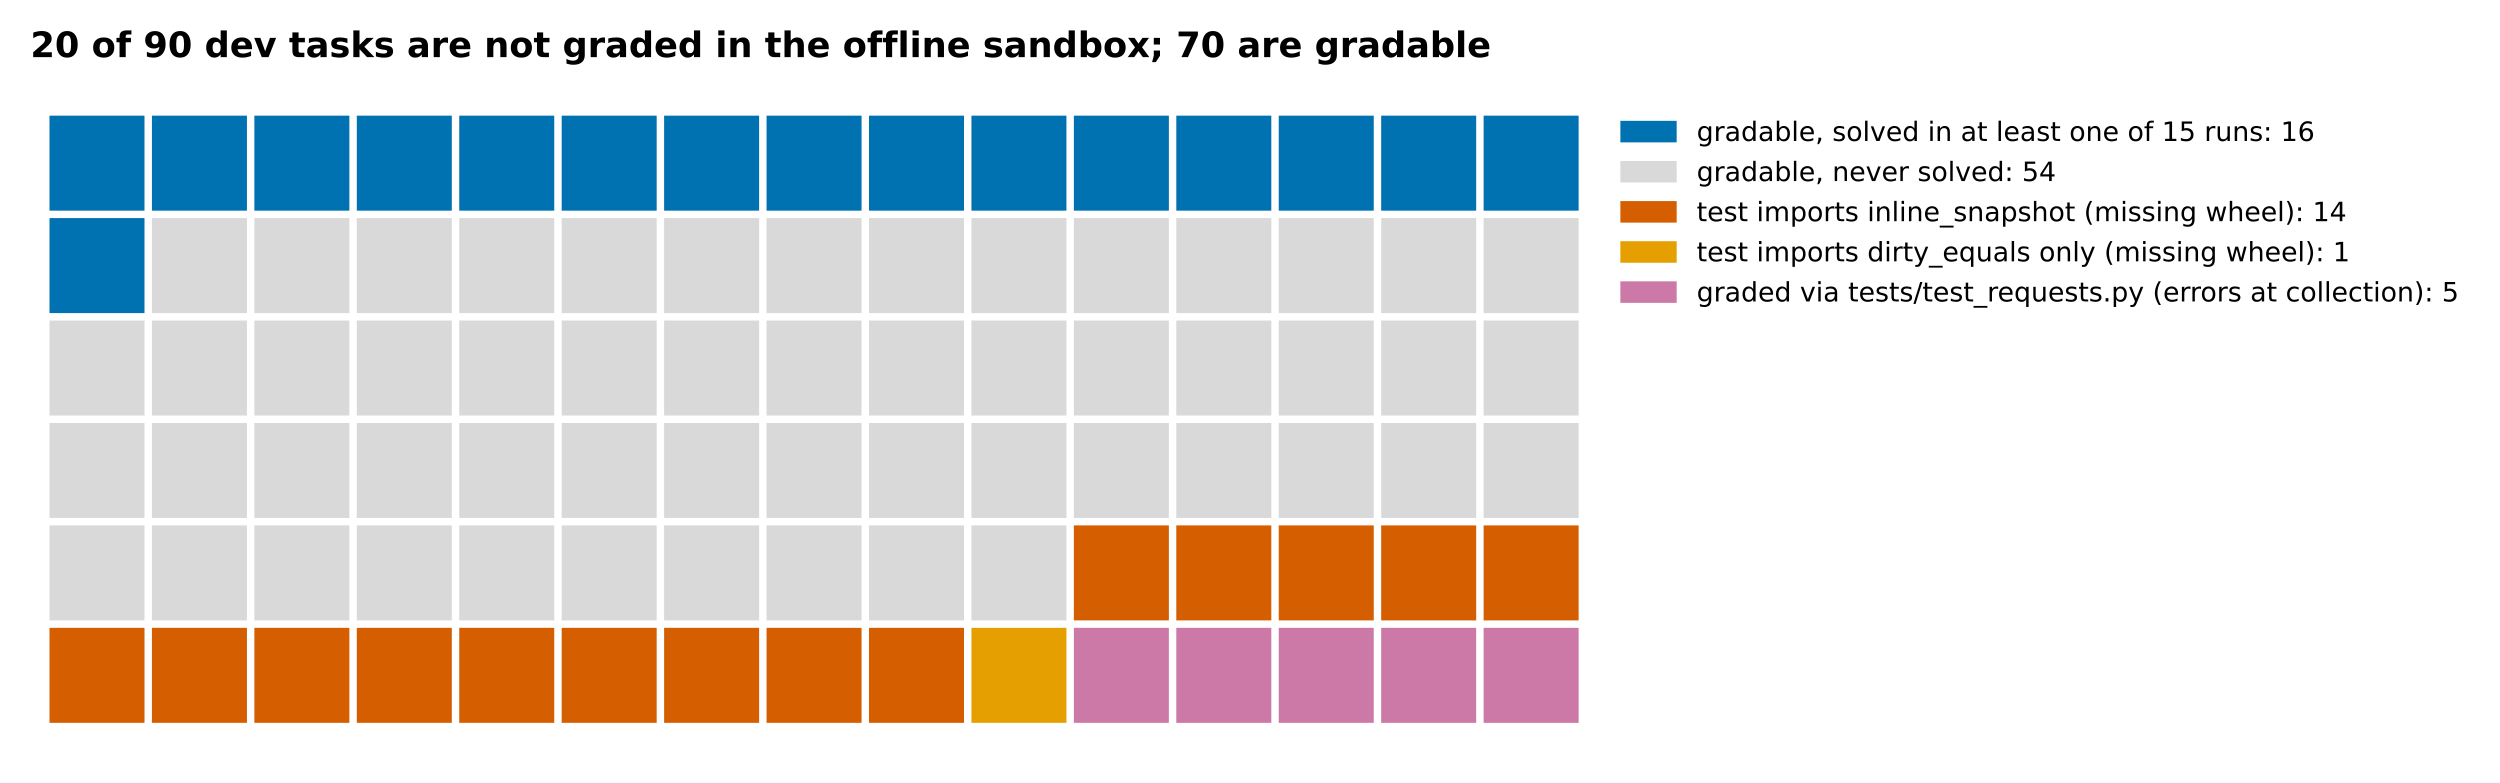
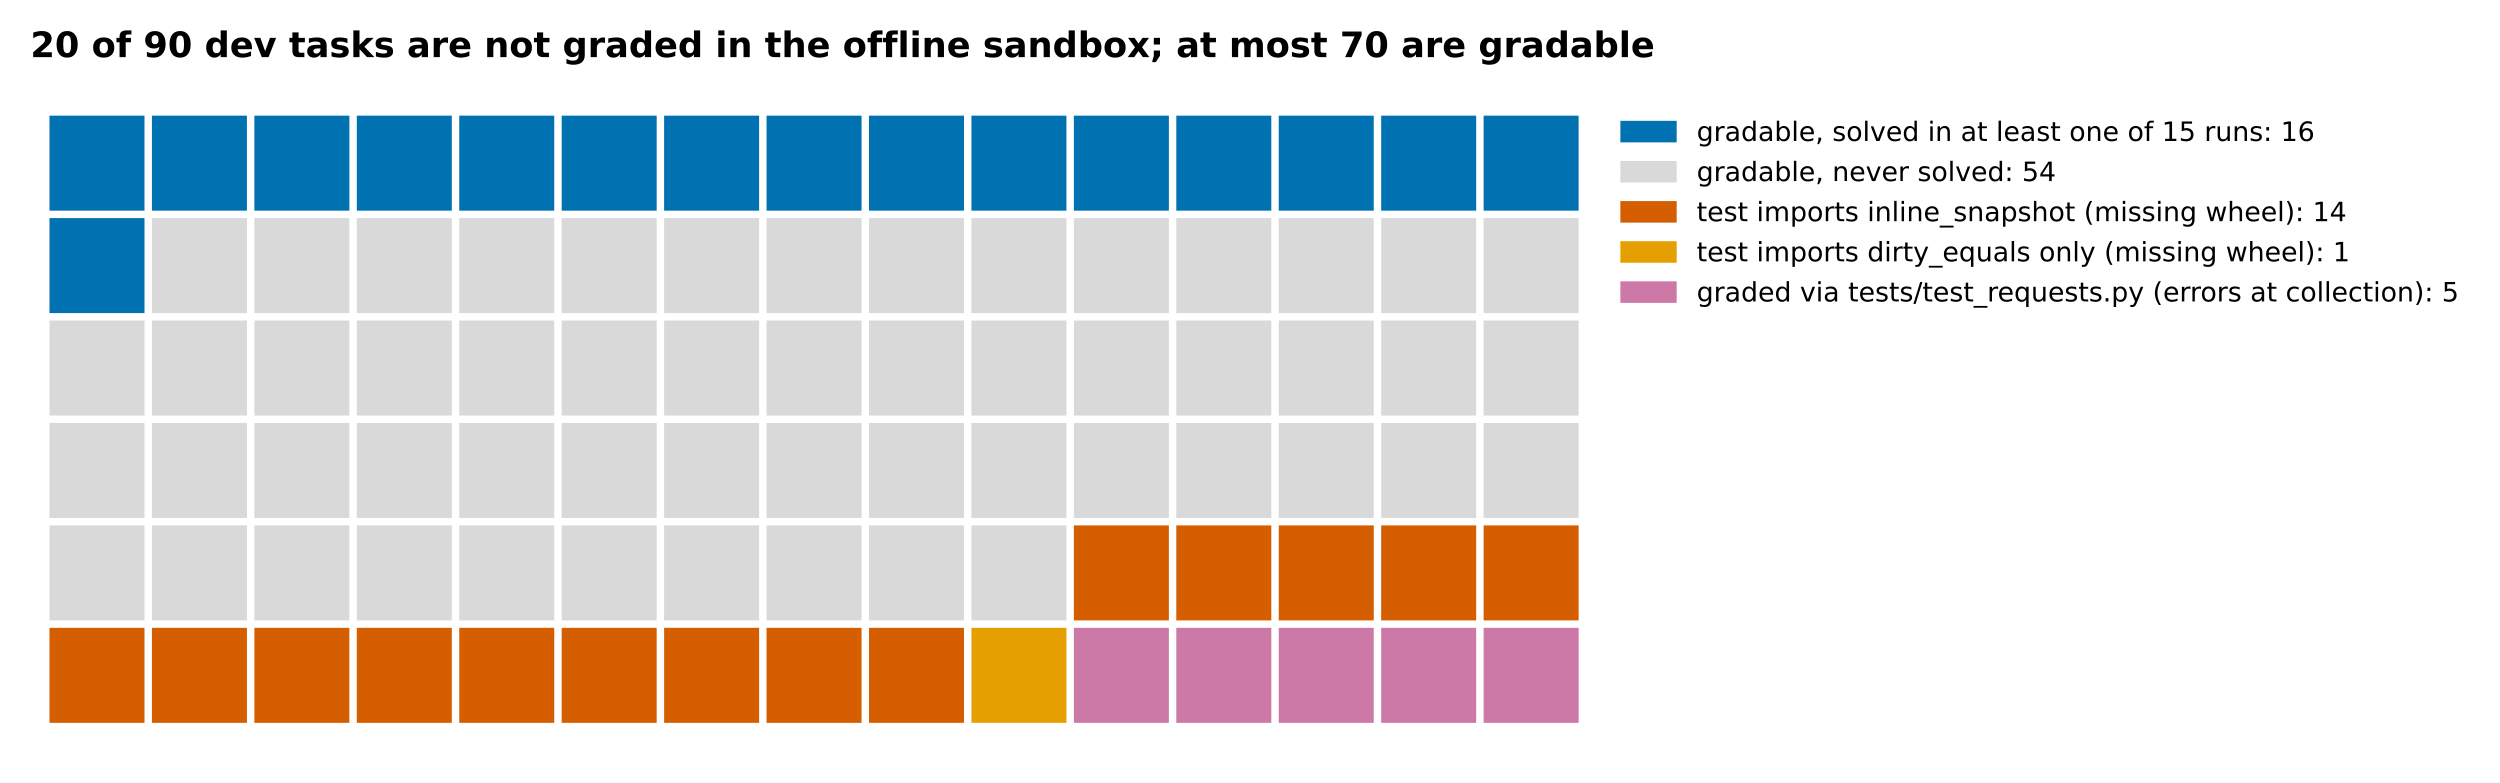
<svg xmlns="http://www.w3.org/2000/svg" width="887.918pt" height="277.946pt" viewBox="0 0 887.918 277.946" version="1.1">
  <defs>
    <style type="text/css">*{stroke-linejoin: round; stroke-linecap: butt}</style>
  </defs>
  <g id="figure_1">
    <g id="patch_1">
      <path d="M 0 277.946  L 887.918 277.946  L 887.918 0  L 0 0  z " style="fill: #ffffff" />
    </g>
    <g id="axes_1">
      <g id="patch_2">
-         <path d="M 18.076 74.319  L 50.821 74.319  L 50.821 41.575  L 18.076 41.575  z " clip-path="url(#p76965a5bc7)" style="fill: #0072b2; stroke: #0072b2; stroke-linejoin: miter" />
+         <path d="M 18.076 74.319  L 50.821 74.319  L 50.821 41.575  L 18.076 41.575  z " clip-path="url(#p71d26ac179)" style="fill: #0072b2; stroke: #0072b2; stroke-linejoin: miter" />
      </g>
      <g id="patch_3">
-         <path d="M 54.459 74.319  L 87.203 74.319  L 87.203 41.575  L 54.459 41.575  z " clip-path="url(#p76965a5bc7)" style="fill: #0072b2; stroke: #0072b2; stroke-linejoin: miter" />
+         <path d="M 54.459 74.319  L 87.203 74.319  L 87.203 41.575  L 54.459 41.575  z " clip-path="url(#p71d26ac179)" style="fill: #0072b2; stroke: #0072b2; stroke-linejoin: miter" />
      </g>
      <g id="patch_4">
-         <path d="M 90.841 74.319  L 123.586 74.319  L 123.586 41.575  L 90.841 41.575  z " clip-path="url(#p76965a5bc7)" style="fill: #0072b2; stroke: #0072b2; stroke-linejoin: miter" />
+         <path d="M 90.841 74.319  L 123.586 74.319  L 123.586 41.575  L 90.841 41.575  z " clip-path="url(#p71d26ac179)" style="fill: #0072b2; stroke: #0072b2; stroke-linejoin: miter" />
      </g>
      <g id="patch_5">
-         <path d="M 127.224 74.319  L 159.968 74.319  L 159.968 41.575  L 127.224 41.575  z " clip-path="url(#p76965a5bc7)" style="fill: #0072b2; stroke: #0072b2; stroke-linejoin: miter" />
+         <path d="M 127.224 74.319  L 159.968 74.319  L 159.968 41.575  L 127.224 41.575  z " clip-path="url(#p71d26ac179)" style="fill: #0072b2; stroke: #0072b2; stroke-linejoin: miter" />
      </g>
      <g id="patch_6">
-         <path d="M 163.607 74.319  L 196.351 74.319  L 196.351 41.575  L 163.607 41.575  z " clip-path="url(#p76965a5bc7)" style="fill: #0072b2; stroke: #0072b2; stroke-linejoin: miter" />
+         <path d="M 163.607 74.319  L 196.351 74.319  L 196.351 41.575  L 163.607 41.575  z " clip-path="url(#p71d26ac179)" style="fill: #0072b2; stroke: #0072b2; stroke-linejoin: miter" />
      </g>
      <g id="patch_7">
-         <path d="M 199.989 74.319  L 232.733 74.319  L 232.733 41.575  L 199.989 41.575  z " clip-path="url(#p76965a5bc7)" style="fill: #0072b2; stroke: #0072b2; stroke-linejoin: miter" />
+         <path d="M 199.989 74.319  L 232.733 74.319  L 232.733 41.575  L 199.989 41.575  z " clip-path="url(#p71d26ac179)" style="fill: #0072b2; stroke: #0072b2; stroke-linejoin: miter" />
      </g>
      <g id="patch_8">
-         <path d="M 236.371 74.319  L 269.116 74.319  L 269.116 41.575  L 236.371 41.575  z " clip-path="url(#p76965a5bc7)" style="fill: #0072b2; stroke: #0072b2; stroke-linejoin: miter" />
+         <path d="M 236.371 74.319  L 269.116 74.319  L 269.116 41.575  L 236.371 41.575  z " clip-path="url(#p71d26ac179)" style="fill: #0072b2; stroke: #0072b2; stroke-linejoin: miter" />
      </g>
      <g id="patch_9">
-         <path d="M 272.754 74.319  L 305.498 74.319  L 305.498 41.575  L 272.754 41.575  z " clip-path="url(#p76965a5bc7)" style="fill: #0072b2; stroke: #0072b2; stroke-linejoin: miter" />
+         <path d="M 272.754 74.319  L 305.498 74.319  L 305.498 41.575  L 272.754 41.575  z " clip-path="url(#p71d26ac179)" style="fill: #0072b2; stroke: #0072b2; stroke-linejoin: miter" />
      </g>
      <g id="patch_10">
-         <path d="M 309.137 74.319  L 341.881 74.319  L 341.881 41.575  L 309.137 41.575  z " clip-path="url(#p76965a5bc7)" style="fill: #0072b2; stroke: #0072b2; stroke-linejoin: miter" />
+         <path d="M 309.137 74.319  L 341.881 74.319  L 341.881 41.575  L 309.137 41.575  z " clip-path="url(#p71d26ac179)" style="fill: #0072b2; stroke: #0072b2; stroke-linejoin: miter" />
      </g>
      <g id="patch_11">
-         <path d="M 345.519 74.319  L 378.263 74.319  L 378.263 41.575  L 345.519 41.575  z " clip-path="url(#p76965a5bc7)" style="fill: #0072b2; stroke: #0072b2; stroke-linejoin: miter" />
+         <path d="M 345.519 74.319  L 378.263 74.319  L 378.263 41.575  L 345.519 41.575  z " clip-path="url(#p71d26ac179)" style="fill: #0072b2; stroke: #0072b2; stroke-linejoin: miter" />
      </g>
      <g id="patch_12">
-         <path d="M 381.901 74.319  L 414.646 74.319  L 414.646 41.575  L 381.901 41.575  z " clip-path="url(#p76965a5bc7)" style="fill: #0072b2; stroke: #0072b2; stroke-linejoin: miter" />
+         <path d="M 381.901 74.319  L 414.646 74.319  L 414.646 41.575  L 381.901 41.575  z " clip-path="url(#p71d26ac179)" style="fill: #0072b2; stroke: #0072b2; stroke-linejoin: miter" />
      </g>
      <g id="patch_13">
-         <path d="M 418.284 74.319  L 451.028 74.319  L 451.028 41.575  L 418.284 41.575  z " clip-path="url(#p76965a5bc7)" style="fill: #0072b2; stroke: #0072b2; stroke-linejoin: miter" />
+         <path d="M 418.284 74.319  L 451.028 74.319  L 451.028 41.575  L 418.284 41.575  z " clip-path="url(#p71d26ac179)" style="fill: #0072b2; stroke: #0072b2; stroke-linejoin: miter" />
      </g>
      <g id="patch_14">
-         <path d="M 454.666 74.319  L 487.411 74.319  L 487.411 41.575  L 454.666 41.575  z " clip-path="url(#p76965a5bc7)" style="fill: #0072b2; stroke: #0072b2; stroke-linejoin: miter" />
+         <path d="M 454.666 74.319  L 487.411 74.319  L 487.411 41.575  L 454.666 41.575  z " clip-path="url(#p71d26ac179)" style="fill: #0072b2; stroke: #0072b2; stroke-linejoin: miter" />
      </g>
      <g id="patch_15">
-         <path d="M 491.049 74.319  L 523.793 74.319  L 523.793 41.575  L 491.049 41.575  z " clip-path="url(#p76965a5bc7)" style="fill: #0072b2; stroke: #0072b2; stroke-linejoin: miter" />
+         <path d="M 491.049 74.319  L 523.793 74.319  L 523.793 41.575  L 491.049 41.575  z " clip-path="url(#p71d26ac179)" style="fill: #0072b2; stroke: #0072b2; stroke-linejoin: miter" />
      </g>
      <g id="patch_16">
-         <path d="M 527.432 74.319  L 560.176 74.319  L 560.176 41.575  L 527.432 41.575  z " clip-path="url(#p76965a5bc7)" style="fill: #0072b2; stroke: #0072b2; stroke-linejoin: miter" />
+         <path d="M 527.432 74.319  L 560.176 74.319  L 560.176 41.575  L 527.432 41.575  z " clip-path="url(#p71d26ac179)" style="fill: #0072b2; stroke: #0072b2; stroke-linejoin: miter" />
      </g>
      <g id="patch_17">
-         <path d="M 18.076 110.701  L 50.821 110.701  L 50.821 77.957  L 18.076 77.957  z " clip-path="url(#p76965a5bc7)" style="fill: #0072b2; stroke: #0072b2; stroke-linejoin: miter" />
+         <path d="M 18.076 110.701  L 50.821 110.701  L 50.821 77.957  L 18.076 77.957  z " clip-path="url(#p71d26ac179)" style="fill: #0072b2; stroke: #0072b2; stroke-linejoin: miter" />
      </g>
      <g id="patch_18">
-         <path d="M 54.459 110.701  L 87.203 110.701  L 87.203 77.957  L 54.459 77.957  z " clip-path="url(#p76965a5bc7)" style="fill: #d9d9d9; stroke: #d9d9d9; stroke-linejoin: miter" />
+         <path d="M 54.459 110.701  L 87.203 110.701  L 87.203 77.957  L 54.459 77.957  z " clip-path="url(#p71d26ac179)" style="fill: #d9d9d9; stroke: #d9d9d9; stroke-linejoin: miter" />
      </g>
      <g id="patch_19">
-         <path d="M 90.841 110.701  L 123.586 110.701  L 123.586 77.957  L 90.841 77.957  z " clip-path="url(#p76965a5bc7)" style="fill: #d9d9d9; stroke: #d9d9d9; stroke-linejoin: miter" />
+         <path d="M 90.841 110.701  L 123.586 110.701  L 123.586 77.957  L 90.841 77.957  z " clip-path="url(#p71d26ac179)" style="fill: #d9d9d9; stroke: #d9d9d9; stroke-linejoin: miter" />
      </g>
      <g id="patch_20">
-         <path d="M 127.224 110.701  L 159.968 110.701  L 159.968 77.957  L 127.224 77.957  z " clip-path="url(#p76965a5bc7)" style="fill: #d9d9d9; stroke: #d9d9d9; stroke-linejoin: miter" />
+         <path d="M 127.224 110.701  L 159.968 110.701  L 159.968 77.957  L 127.224 77.957  z " clip-path="url(#p71d26ac179)" style="fill: #d9d9d9; stroke: #d9d9d9; stroke-linejoin: miter" />
      </g>
      <g id="patch_21">
-         <path d="M 163.607 110.701  L 196.351 110.701  L 196.351 77.957  L 163.607 77.957  z " clip-path="url(#p76965a5bc7)" style="fill: #d9d9d9; stroke: #d9d9d9; stroke-linejoin: miter" />
+         <path d="M 163.607 110.701  L 196.351 110.701  L 196.351 77.957  L 163.607 77.957  z " clip-path="url(#p71d26ac179)" style="fill: #d9d9d9; stroke: #d9d9d9; stroke-linejoin: miter" />
      </g>
      <g id="patch_22">
-         <path d="M 199.989 110.701  L 232.733 110.701  L 232.733 77.957  L 199.989 77.957  z " clip-path="url(#p76965a5bc7)" style="fill: #d9d9d9; stroke: #d9d9d9; stroke-linejoin: miter" />
+         <path d="M 199.989 110.701  L 232.733 110.701  L 232.733 77.957  L 199.989 77.957  z " clip-path="url(#p71d26ac179)" style="fill: #d9d9d9; stroke: #d9d9d9; stroke-linejoin: miter" />
      </g>
      <g id="patch_23">
-         <path d="M 236.371 110.701  L 269.116 110.701  L 269.116 77.957  L 236.371 77.957  z " clip-path="url(#p76965a5bc7)" style="fill: #d9d9d9; stroke: #d9d9d9; stroke-linejoin: miter" />
+         <path d="M 236.371 110.701  L 269.116 110.701  L 269.116 77.957  L 236.371 77.957  z " clip-path="url(#p71d26ac179)" style="fill: #d9d9d9; stroke: #d9d9d9; stroke-linejoin: miter" />
      </g>
      <g id="patch_24">
-         <path d="M 272.754 110.701  L 305.498 110.701  L 305.498 77.957  L 272.754 77.957  z " clip-path="url(#p76965a5bc7)" style="fill: #d9d9d9; stroke: #d9d9d9; stroke-linejoin: miter" />
+         <path d="M 272.754 110.701  L 305.498 110.701  L 305.498 77.957  L 272.754 77.957  z " clip-path="url(#p71d26ac179)" style="fill: #d9d9d9; stroke: #d9d9d9; stroke-linejoin: miter" />
      </g>
      <g id="patch_25">
-         <path d="M 309.137 110.701  L 341.881 110.701  L 341.881 77.957  L 309.137 77.957  z " clip-path="url(#p76965a5bc7)" style="fill: #d9d9d9; stroke: #d9d9d9; stroke-linejoin: miter" />
+         <path d="M 309.137 110.701  L 341.881 110.701  L 341.881 77.957  L 309.137 77.957  z " clip-path="url(#p71d26ac179)" style="fill: #d9d9d9; stroke: #d9d9d9; stroke-linejoin: miter" />
      </g>
      <g id="patch_26">
-         <path d="M 345.519 110.701  L 378.263 110.701  L 378.263 77.957  L 345.519 77.957  z " clip-path="url(#p76965a5bc7)" style="fill: #d9d9d9; stroke: #d9d9d9; stroke-linejoin: miter" />
+         <path d="M 345.519 110.701  L 378.263 110.701  L 378.263 77.957  L 345.519 77.957  z " clip-path="url(#p71d26ac179)" style="fill: #d9d9d9; stroke: #d9d9d9; stroke-linejoin: miter" />
      </g>
      <g id="patch_27">
-         <path d="M 381.901 110.701  L 414.646 110.701  L 414.646 77.957  L 381.901 77.957  z " clip-path="url(#p76965a5bc7)" style="fill: #d9d9d9; stroke: #d9d9d9; stroke-linejoin: miter" />
+         <path d="M 381.901 110.701  L 414.646 110.701  L 414.646 77.957  L 381.901 77.957  z " clip-path="url(#p71d26ac179)" style="fill: #d9d9d9; stroke: #d9d9d9; stroke-linejoin: miter" />
      </g>
      <g id="patch_28">
-         <path d="M 418.284 110.701  L 451.028 110.701  L 451.028 77.957  L 418.284 77.957  z " clip-path="url(#p76965a5bc7)" style="fill: #d9d9d9; stroke: #d9d9d9; stroke-linejoin: miter" />
+         <path d="M 418.284 110.701  L 451.028 110.701  L 451.028 77.957  L 418.284 77.957  z " clip-path="url(#p71d26ac179)" style="fill: #d9d9d9; stroke: #d9d9d9; stroke-linejoin: miter" />
      </g>
      <g id="patch_29">
-         <path d="M 454.666 110.701  L 487.411 110.701  L 487.411 77.957  L 454.666 77.957  z " clip-path="url(#p76965a5bc7)" style="fill: #d9d9d9; stroke: #d9d9d9; stroke-linejoin: miter" />
+         <path d="M 454.666 110.701  L 487.411 110.701  L 487.411 77.957  L 454.666 77.957  z " clip-path="url(#p71d26ac179)" style="fill: #d9d9d9; stroke: #d9d9d9; stroke-linejoin: miter" />
      </g>
      <g id="patch_30">
-         <path d="M 491.049 110.701  L 523.793 110.701  L 523.793 77.957  L 491.049 77.957  z " clip-path="url(#p76965a5bc7)" style="fill: #d9d9d9; stroke: #d9d9d9; stroke-linejoin: miter" />
+         <path d="M 491.049 110.701  L 523.793 110.701  L 523.793 77.957  L 491.049 77.957  z " clip-path="url(#p71d26ac179)" style="fill: #d9d9d9; stroke: #d9d9d9; stroke-linejoin: miter" />
      </g>
      <g id="patch_31">
-         <path d="M 527.432 110.701  L 560.176 110.701  L 560.176 77.957  L 527.432 77.957  z " clip-path="url(#p76965a5bc7)" style="fill: #d9d9d9; stroke: #d9d9d9; stroke-linejoin: miter" />
+         <path d="M 527.432 110.701  L 560.176 110.701  L 560.176 77.957  L 527.432 77.957  z " clip-path="url(#p71d26ac179)" style="fill: #d9d9d9; stroke: #d9d9d9; stroke-linejoin: miter" />
      </g>
      <g id="patch_32">
-         <path d="M 18.076 147.084  L 50.821 147.084  L 50.821 114.34  L 18.076 114.34  z " clip-path="url(#p76965a5bc7)" style="fill: #d9d9d9; stroke: #d9d9d9; stroke-linejoin: miter" />
+         <path d="M 18.076 147.084  L 50.821 147.084  L 50.821 114.34  L 18.076 114.34  z " clip-path="url(#p71d26ac179)" style="fill: #d9d9d9; stroke: #d9d9d9; stroke-linejoin: miter" />
      </g>
      <g id="patch_33">
-         <path d="M 54.459 147.084  L 87.203 147.084  L 87.203 114.34  L 54.459 114.34  z " clip-path="url(#p76965a5bc7)" style="fill: #d9d9d9; stroke: #d9d9d9; stroke-linejoin: miter" />
+         <path d="M 54.459 147.084  L 87.203 147.084  L 87.203 114.34  L 54.459 114.34  z " clip-path="url(#p71d26ac179)" style="fill: #d9d9d9; stroke: #d9d9d9; stroke-linejoin: miter" />
      </g>
      <g id="patch_34">
-         <path d="M 90.841 147.084  L 123.586 147.084  L 123.586 114.34  L 90.841 114.34  z " clip-path="url(#p76965a5bc7)" style="fill: #d9d9d9; stroke: #d9d9d9; stroke-linejoin: miter" />
+         <path d="M 90.841 147.084  L 123.586 147.084  L 123.586 114.34  L 90.841 114.34  z " clip-path="url(#p71d26ac179)" style="fill: #d9d9d9; stroke: #d9d9d9; stroke-linejoin: miter" />
      </g>
      <g id="patch_35">
-         <path d="M 127.224 147.084  L 159.968 147.084  L 159.968 114.34  L 127.224 114.34  z " clip-path="url(#p76965a5bc7)" style="fill: #d9d9d9; stroke: #d9d9d9; stroke-linejoin: miter" />
+         <path d="M 127.224 147.084  L 159.968 147.084  L 159.968 114.34  L 127.224 114.34  z " clip-path="url(#p71d26ac179)" style="fill: #d9d9d9; stroke: #d9d9d9; stroke-linejoin: miter" />
      </g>
      <g id="patch_36">
-         <path d="M 163.607 147.084  L 196.351 147.084  L 196.351 114.34  L 163.607 114.34  z " clip-path="url(#p76965a5bc7)" style="fill: #d9d9d9; stroke: #d9d9d9; stroke-linejoin: miter" />
+         <path d="M 163.607 147.084  L 196.351 147.084  L 196.351 114.34  L 163.607 114.34  z " clip-path="url(#p71d26ac179)" style="fill: #d9d9d9; stroke: #d9d9d9; stroke-linejoin: miter" />
      </g>
      <g id="patch_37">
-         <path d="M 199.989 147.084  L 232.733 147.084  L 232.733 114.34  L 199.989 114.34  z " clip-path="url(#p76965a5bc7)" style="fill: #d9d9d9; stroke: #d9d9d9; stroke-linejoin: miter" />
+         <path d="M 199.989 147.084  L 232.733 147.084  L 232.733 114.34  L 199.989 114.34  z " clip-path="url(#p71d26ac179)" style="fill: #d9d9d9; stroke: #d9d9d9; stroke-linejoin: miter" />
      </g>
      <g id="patch_38">
-         <path d="M 236.371 147.084  L 269.116 147.084  L 269.116 114.34  L 236.371 114.34  z " clip-path="url(#p76965a5bc7)" style="fill: #d9d9d9; stroke: #d9d9d9; stroke-linejoin: miter" />
+         <path d="M 236.371 147.084  L 269.116 147.084  L 269.116 114.34  L 236.371 114.34  z " clip-path="url(#p71d26ac179)" style="fill: #d9d9d9; stroke: #d9d9d9; stroke-linejoin: miter" />
      </g>
      <g id="patch_39">
-         <path d="M 272.754 147.084  L 305.498 147.084  L 305.498 114.34  L 272.754 114.34  z " clip-path="url(#p76965a5bc7)" style="fill: #d9d9d9; stroke: #d9d9d9; stroke-linejoin: miter" />
+         <path d="M 272.754 147.084  L 305.498 147.084  L 305.498 114.34  L 272.754 114.34  z " clip-path="url(#p71d26ac179)" style="fill: #d9d9d9; stroke: #d9d9d9; stroke-linejoin: miter" />
      </g>
      <g id="patch_40">
-         <path d="M 309.137 147.084  L 341.881 147.084  L 341.881 114.34  L 309.137 114.34  z " clip-path="url(#p76965a5bc7)" style="fill: #d9d9d9; stroke: #d9d9d9; stroke-linejoin: miter" />
+         <path d="M 309.137 147.084  L 341.881 147.084  L 341.881 114.34  L 309.137 114.34  z " clip-path="url(#p71d26ac179)" style="fill: #d9d9d9; stroke: #d9d9d9; stroke-linejoin: miter" />
      </g>
      <g id="patch_41">
-         <path d="M 345.519 147.084  L 378.263 147.084  L 378.263 114.34  L 345.519 114.34  z " clip-path="url(#p76965a5bc7)" style="fill: #d9d9d9; stroke: #d9d9d9; stroke-linejoin: miter" />
+         <path d="M 345.519 147.084  L 378.263 147.084  L 378.263 114.34  L 345.519 114.34  z " clip-path="url(#p71d26ac179)" style="fill: #d9d9d9; stroke: #d9d9d9; stroke-linejoin: miter" />
      </g>
      <g id="patch_42">
-         <path d="M 381.901 147.084  L 414.646 147.084  L 414.646 114.34  L 381.901 114.34  z " clip-path="url(#p76965a5bc7)" style="fill: #d9d9d9; stroke: #d9d9d9; stroke-linejoin: miter" />
+         <path d="M 381.901 147.084  L 414.646 147.084  L 414.646 114.34  L 381.901 114.34  z " clip-path="url(#p71d26ac179)" style="fill: #d9d9d9; stroke: #d9d9d9; stroke-linejoin: miter" />
      </g>
      <g id="patch_43">
-         <path d="M 418.284 147.084  L 451.028 147.084  L 451.028 114.34  L 418.284 114.34  z " clip-path="url(#p76965a5bc7)" style="fill: #d9d9d9; stroke: #d9d9d9; stroke-linejoin: miter" />
+         <path d="M 418.284 147.084  L 451.028 147.084  L 451.028 114.34  L 418.284 114.34  z " clip-path="url(#p71d26ac179)" style="fill: #d9d9d9; stroke: #d9d9d9; stroke-linejoin: miter" />
      </g>
      <g id="patch_44">
-         <path d="M 454.666 147.084  L 487.411 147.084  L 487.411 114.34  L 454.666 114.34  z " clip-path="url(#p76965a5bc7)" style="fill: #d9d9d9; stroke: #d9d9d9; stroke-linejoin: miter" />
+         <path d="M 454.666 147.084  L 487.411 147.084  L 487.411 114.34  L 454.666 114.34  z " clip-path="url(#p71d26ac179)" style="fill: #d9d9d9; stroke: #d9d9d9; stroke-linejoin: miter" />
      </g>
      <g id="patch_45">
-         <path d="M 491.049 147.084  L 523.793 147.084  L 523.793 114.34  L 491.049 114.34  z " clip-path="url(#p76965a5bc7)" style="fill: #d9d9d9; stroke: #d9d9d9; stroke-linejoin: miter" />
+         <path d="M 491.049 147.084  L 523.793 147.084  L 523.793 114.34  L 491.049 114.34  z " clip-path="url(#p71d26ac179)" style="fill: #d9d9d9; stroke: #d9d9d9; stroke-linejoin: miter" />
      </g>
      <g id="patch_46">
-         <path d="M 527.432 147.084  L 560.176 147.084  L 560.176 114.34  L 527.432 114.34  z " clip-path="url(#p76965a5bc7)" style="fill: #d9d9d9; stroke: #d9d9d9; stroke-linejoin: miter" />
+         <path d="M 527.432 147.084  L 560.176 147.084  L 560.176 114.34  L 527.432 114.34  z " clip-path="url(#p71d26ac179)" style="fill: #d9d9d9; stroke: #d9d9d9; stroke-linejoin: miter" />
      </g>
      <g id="patch_47">
-         <path d="M 18.076 183.466  L 50.821 183.466  L 50.821 150.722  L 18.076 150.722  z " clip-path="url(#p76965a5bc7)" style="fill: #d9d9d9; stroke: #d9d9d9; stroke-linejoin: miter" />
+         <path d="M 18.076 183.466  L 50.821 183.466  L 50.821 150.722  L 18.076 150.722  z " clip-path="url(#p71d26ac179)" style="fill: #d9d9d9; stroke: #d9d9d9; stroke-linejoin: miter" />
      </g>
      <g id="patch_48">
-         <path d="M 54.459 183.466  L 87.203 183.466  L 87.203 150.722  L 54.459 150.722  z " clip-path="url(#p76965a5bc7)" style="fill: #d9d9d9; stroke: #d9d9d9; stroke-linejoin: miter" />
+         <path d="M 54.459 183.466  L 87.203 183.466  L 87.203 150.722  L 54.459 150.722  z " clip-path="url(#p71d26ac179)" style="fill: #d9d9d9; stroke: #d9d9d9; stroke-linejoin: miter" />
      </g>
      <g id="patch_49">
-         <path d="M 90.841 183.466  L 123.586 183.466  L 123.586 150.722  L 90.841 150.722  z " clip-path="url(#p76965a5bc7)" style="fill: #d9d9d9; stroke: #d9d9d9; stroke-linejoin: miter" />
+         <path d="M 90.841 183.466  L 123.586 183.466  L 123.586 150.722  L 90.841 150.722  z " clip-path="url(#p71d26ac179)" style="fill: #d9d9d9; stroke: #d9d9d9; stroke-linejoin: miter" />
      </g>
      <g id="patch_50">
-         <path d="M 127.224 183.466  L 159.968 183.466  L 159.968 150.722  L 127.224 150.722  z " clip-path="url(#p76965a5bc7)" style="fill: #d9d9d9; stroke: #d9d9d9; stroke-linejoin: miter" />
+         <path d="M 127.224 183.466  L 159.968 183.466  L 159.968 150.722  L 127.224 150.722  z " clip-path="url(#p71d26ac179)" style="fill: #d9d9d9; stroke: #d9d9d9; stroke-linejoin: miter" />
      </g>
      <g id="patch_51">
-         <path d="M 163.607 183.466  L 196.351 183.466  L 196.351 150.722  L 163.607 150.722  z " clip-path="url(#p76965a5bc7)" style="fill: #d9d9d9; stroke: #d9d9d9; stroke-linejoin: miter" />
+         <path d="M 163.607 183.466  L 196.351 183.466  L 196.351 150.722  L 163.607 150.722  z " clip-path="url(#p71d26ac179)" style="fill: #d9d9d9; stroke: #d9d9d9; stroke-linejoin: miter" />
      </g>
      <g id="patch_52">
-         <path d="M 199.989 183.466  L 232.733 183.466  L 232.733 150.722  L 199.989 150.722  z " clip-path="url(#p76965a5bc7)" style="fill: #d9d9d9; stroke: #d9d9d9; stroke-linejoin: miter" />
+         <path d="M 199.989 183.466  L 232.733 183.466  L 232.733 150.722  L 199.989 150.722  z " clip-path="url(#p71d26ac179)" style="fill: #d9d9d9; stroke: #d9d9d9; stroke-linejoin: miter" />
      </g>
      <g id="patch_53">
-         <path d="M 236.371 183.466  L 269.116 183.466  L 269.116 150.722  L 236.371 150.722  z " clip-path="url(#p76965a5bc7)" style="fill: #d9d9d9; stroke: #d9d9d9; stroke-linejoin: miter" />
+         <path d="M 236.371 183.466  L 269.116 183.466  L 269.116 150.722  L 236.371 150.722  z " clip-path="url(#p71d26ac179)" style="fill: #d9d9d9; stroke: #d9d9d9; stroke-linejoin: miter" />
      </g>
      <g id="patch_54">
-         <path d="M 272.754 183.466  L 305.498 183.466  L 305.498 150.722  L 272.754 150.722  z " clip-path="url(#p76965a5bc7)" style="fill: #d9d9d9; stroke: #d9d9d9; stroke-linejoin: miter" />
+         <path d="M 272.754 183.466  L 305.498 183.466  L 305.498 150.722  L 272.754 150.722  z " clip-path="url(#p71d26ac179)" style="fill: #d9d9d9; stroke: #d9d9d9; stroke-linejoin: miter" />
      </g>
      <g id="patch_55">
-         <path d="M 309.137 183.466  L 341.881 183.466  L 341.881 150.722  L 309.137 150.722  z " clip-path="url(#p76965a5bc7)" style="fill: #d9d9d9; stroke: #d9d9d9; stroke-linejoin: miter" />
+         <path d="M 309.137 183.466  L 341.881 183.466  L 341.881 150.722  L 309.137 150.722  z " clip-path="url(#p71d26ac179)" style="fill: #d9d9d9; stroke: #d9d9d9; stroke-linejoin: miter" />
      </g>
      <g id="patch_56">
-         <path d="M 345.519 183.466  L 378.263 183.466  L 378.263 150.722  L 345.519 150.722  z " clip-path="url(#p76965a5bc7)" style="fill: #d9d9d9; stroke: #d9d9d9; stroke-linejoin: miter" />
+         <path d="M 345.519 183.466  L 378.263 183.466  L 378.263 150.722  L 345.519 150.722  z " clip-path="url(#p71d26ac179)" style="fill: #d9d9d9; stroke: #d9d9d9; stroke-linejoin: miter" />
      </g>
      <g id="patch_57">
-         <path d="M 381.901 183.466  L 414.646 183.466  L 414.646 150.722  L 381.901 150.722  z " clip-path="url(#p76965a5bc7)" style="fill: #d9d9d9; stroke: #d9d9d9; stroke-linejoin: miter" />
+         <path d="M 381.901 183.466  L 414.646 183.466  L 414.646 150.722  L 381.901 150.722  z " clip-path="url(#p71d26ac179)" style="fill: #d9d9d9; stroke: #d9d9d9; stroke-linejoin: miter" />
      </g>
      <g id="patch_58">
-         <path d="M 418.284 183.466  L 451.028 183.466  L 451.028 150.722  L 418.284 150.722  z " clip-path="url(#p76965a5bc7)" style="fill: #d9d9d9; stroke: #d9d9d9; stroke-linejoin: miter" />
+         <path d="M 418.284 183.466  L 451.028 183.466  L 451.028 150.722  L 418.284 150.722  z " clip-path="url(#p71d26ac179)" style="fill: #d9d9d9; stroke: #d9d9d9; stroke-linejoin: miter" />
      </g>
      <g id="patch_59">
-         <path d="M 454.666 183.466  L 487.411 183.466  L 487.411 150.722  L 454.666 150.722  z " clip-path="url(#p76965a5bc7)" style="fill: #d9d9d9; stroke: #d9d9d9; stroke-linejoin: miter" />
+         <path d="M 454.666 183.466  L 487.411 183.466  L 487.411 150.722  L 454.666 150.722  z " clip-path="url(#p71d26ac179)" style="fill: #d9d9d9; stroke: #d9d9d9; stroke-linejoin: miter" />
      </g>
      <g id="patch_60">
-         <path d="M 491.049 183.466  L 523.793 183.466  L 523.793 150.722  L 491.049 150.722  z " clip-path="url(#p76965a5bc7)" style="fill: #d9d9d9; stroke: #d9d9d9; stroke-linejoin: miter" />
+         <path d="M 491.049 183.466  L 523.793 183.466  L 523.793 150.722  L 491.049 150.722  z " clip-path="url(#p71d26ac179)" style="fill: #d9d9d9; stroke: #d9d9d9; stroke-linejoin: miter" />
      </g>
      <g id="patch_61">
-         <path d="M 527.432 183.466  L 560.176 183.466  L 560.176 150.722  L 527.432 150.722  z " clip-path="url(#p76965a5bc7)" style="fill: #d9d9d9; stroke: #d9d9d9; stroke-linejoin: miter" />
+         <path d="M 527.432 183.466  L 560.176 183.466  L 560.176 150.722  L 527.432 150.722  z " clip-path="url(#p71d26ac179)" style="fill: #d9d9d9; stroke: #d9d9d9; stroke-linejoin: miter" />
      </g>
      <g id="patch_62">
-         <path d="M 18.076 219.849  L 50.821 219.849  L 50.821 187.105  L 18.076 187.105  z " clip-path="url(#p76965a5bc7)" style="fill: #d9d9d9; stroke: #d9d9d9; stroke-linejoin: miter" />
+         <path d="M 18.076 219.849  L 50.821 219.849  L 50.821 187.105  L 18.076 187.105  z " clip-path="url(#p71d26ac179)" style="fill: #d9d9d9; stroke: #d9d9d9; stroke-linejoin: miter" />
      </g>
      <g id="patch_63">
-         <path d="M 54.459 219.849  L 87.203 219.849  L 87.203 187.105  L 54.459 187.105  z " clip-path="url(#p76965a5bc7)" style="fill: #d9d9d9; stroke: #d9d9d9; stroke-linejoin: miter" />
+         <path d="M 54.459 219.849  L 87.203 219.849  L 87.203 187.105  L 54.459 187.105  z " clip-path="url(#p71d26ac179)" style="fill: #d9d9d9; stroke: #d9d9d9; stroke-linejoin: miter" />
      </g>
      <g id="patch_64">
-         <path d="M 90.841 219.849  L 123.586 219.849  L 123.586 187.105  L 90.841 187.105  z " clip-path="url(#p76965a5bc7)" style="fill: #d9d9d9; stroke: #d9d9d9; stroke-linejoin: miter" />
+         <path d="M 90.841 219.849  L 123.586 219.849  L 123.586 187.105  L 90.841 187.105  z " clip-path="url(#p71d26ac179)" style="fill: #d9d9d9; stroke: #d9d9d9; stroke-linejoin: miter" />
      </g>
      <g id="patch_65">
-         <path d="M 127.224 219.849  L 159.968 219.849  L 159.968 187.105  L 127.224 187.105  z " clip-path="url(#p76965a5bc7)" style="fill: #d9d9d9; stroke: #d9d9d9; stroke-linejoin: miter" />
+         <path d="M 127.224 219.849  L 159.968 219.849  L 159.968 187.105  L 127.224 187.105  z " clip-path="url(#p71d26ac179)" style="fill: #d9d9d9; stroke: #d9d9d9; stroke-linejoin: miter" />
      </g>
      <g id="patch_66">
-         <path d="M 163.607 219.849  L 196.351 219.849  L 196.351 187.105  L 163.607 187.105  z " clip-path="url(#p76965a5bc7)" style="fill: #d9d9d9; stroke: #d9d9d9; stroke-linejoin: miter" />
+         <path d="M 163.607 219.849  L 196.351 219.849  L 196.351 187.105  L 163.607 187.105  z " clip-path="url(#p71d26ac179)" style="fill: #d9d9d9; stroke: #d9d9d9; stroke-linejoin: miter" />
      </g>
      <g id="patch_67">
-         <path d="M 199.989 219.849  L 232.733 219.849  L 232.733 187.105  L 199.989 187.105  z " clip-path="url(#p76965a5bc7)" style="fill: #d9d9d9; stroke: #d9d9d9; stroke-linejoin: miter" />
+         <path d="M 199.989 219.849  L 232.733 219.849  L 232.733 187.105  L 199.989 187.105  z " clip-path="url(#p71d26ac179)" style="fill: #d9d9d9; stroke: #d9d9d9; stroke-linejoin: miter" />
      </g>
      <g id="patch_68">
-         <path d="M 236.371 219.849  L 269.116 219.849  L 269.116 187.105  L 236.371 187.105  z " clip-path="url(#p76965a5bc7)" style="fill: #d9d9d9; stroke: #d9d9d9; stroke-linejoin: miter" />
+         <path d="M 236.371 219.849  L 269.116 219.849  L 269.116 187.105  L 236.371 187.105  z " clip-path="url(#p71d26ac179)" style="fill: #d9d9d9; stroke: #d9d9d9; stroke-linejoin: miter" />
      </g>
      <g id="patch_69">
-         <path d="M 272.754 219.849  L 305.498 219.849  L 305.498 187.105  L 272.754 187.105  z " clip-path="url(#p76965a5bc7)" style="fill: #d9d9d9; stroke: #d9d9d9; stroke-linejoin: miter" />
+         <path d="M 272.754 219.849  L 305.498 219.849  L 305.498 187.105  L 272.754 187.105  z " clip-path="url(#p71d26ac179)" style="fill: #d9d9d9; stroke: #d9d9d9; stroke-linejoin: miter" />
      </g>
      <g id="patch_70">
-         <path d="M 309.137 219.849  L 341.881 219.849  L 341.881 187.105  L 309.137 187.105  z " clip-path="url(#p76965a5bc7)" style="fill: #d9d9d9; stroke: #d9d9d9; stroke-linejoin: miter" />
+         <path d="M 309.137 219.849  L 341.881 219.849  L 341.881 187.105  L 309.137 187.105  z " clip-path="url(#p71d26ac179)" style="fill: #d9d9d9; stroke: #d9d9d9; stroke-linejoin: miter" />
      </g>
      <g id="patch_71">
-         <path d="M 345.519 219.849  L 378.263 219.849  L 378.263 187.105  L 345.519 187.105  z " clip-path="url(#p76965a5bc7)" style="fill: #d9d9d9; stroke: #d9d9d9; stroke-linejoin: miter" />
+         <path d="M 345.519 219.849  L 378.263 219.849  L 378.263 187.105  L 345.519 187.105  z " clip-path="url(#p71d26ac179)" style="fill: #d9d9d9; stroke: #d9d9d9; stroke-linejoin: miter" />
      </g>
      <g id="patch_72">
-         <path d="M 381.901 219.849  L 414.646 219.849  L 414.646 187.105  L 381.901 187.105  z " clip-path="url(#p76965a5bc7)" style="fill: #d55e00; stroke: #d55e00; stroke-linejoin: miter" />
+         <path d="M 381.901 219.849  L 414.646 219.849  L 414.646 187.105  L 381.901 187.105  z " clip-path="url(#p71d26ac179)" style="fill: #d55e00; stroke: #d55e00; stroke-linejoin: miter" />
      </g>
      <g id="patch_73">
-         <path d="M 418.284 219.849  L 451.028 219.849  L 451.028 187.105  L 418.284 187.105  z " clip-path="url(#p76965a5bc7)" style="fill: #d55e00; stroke: #d55e00; stroke-linejoin: miter" />
+         <path d="M 418.284 219.849  L 451.028 219.849  L 451.028 187.105  L 418.284 187.105  z " clip-path="url(#p71d26ac179)" style="fill: #d55e00; stroke: #d55e00; stroke-linejoin: miter" />
      </g>
      <g id="patch_74">
-         <path d="M 454.666 219.849  L 487.411 219.849  L 487.411 187.105  L 454.666 187.105  z " clip-path="url(#p76965a5bc7)" style="fill: #d55e00; stroke: #d55e00; stroke-linejoin: miter" />
+         <path d="M 454.666 219.849  L 487.411 219.849  L 487.411 187.105  L 454.666 187.105  z " clip-path="url(#p71d26ac179)" style="fill: #d55e00; stroke: #d55e00; stroke-linejoin: miter" />
      </g>
      <g id="patch_75">
-         <path d="M 491.049 219.849  L 523.793 219.849  L 523.793 187.105  L 491.049 187.105  z " clip-path="url(#p76965a5bc7)" style="fill: #d55e00; stroke: #d55e00; stroke-linejoin: miter" />
+         <path d="M 491.049 219.849  L 523.793 219.849  L 523.793 187.105  L 491.049 187.105  z " clip-path="url(#p71d26ac179)" style="fill: #d55e00; stroke: #d55e00; stroke-linejoin: miter" />
      </g>
      <g id="patch_76">
-         <path d="M 527.432 219.849  L 560.176 219.849  L 560.176 187.105  L 527.432 187.105  z " clip-path="url(#p76965a5bc7)" style="fill: #d55e00; stroke: #d55e00; stroke-linejoin: miter" />
+         <path d="M 527.432 219.849  L 560.176 219.849  L 560.176 187.105  L 527.432 187.105  z " clip-path="url(#p71d26ac179)" style="fill: #d55e00; stroke: #d55e00; stroke-linejoin: miter" />
      </g>
      <g id="patch_77">
-         <path d="M 18.076 256.231  L 50.821 256.231  L 50.821 223.487  L 18.076 223.487  z " clip-path="url(#p76965a5bc7)" style="fill: #d55e00; stroke: #d55e00; stroke-linejoin: miter" />
+         <path d="M 18.076 256.231  L 50.821 256.231  L 50.821 223.487  L 18.076 223.487  z " clip-path="url(#p71d26ac179)" style="fill: #d55e00; stroke: #d55e00; stroke-linejoin: miter" />
      </g>
      <g id="patch_78">
-         <path d="M 54.459 256.231  L 87.203 256.231  L 87.203 223.487  L 54.459 223.487  z " clip-path="url(#p76965a5bc7)" style="fill: #d55e00; stroke: #d55e00; stroke-linejoin: miter" />
+         <path d="M 54.459 256.231  L 87.203 256.231  L 87.203 223.487  L 54.459 223.487  z " clip-path="url(#p71d26ac179)" style="fill: #d55e00; stroke: #d55e00; stroke-linejoin: miter" />
      </g>
      <g id="patch_79">
-         <path d="M 90.841 256.231  L 123.586 256.231  L 123.586 223.487  L 90.841 223.487  z " clip-path="url(#p76965a5bc7)" style="fill: #d55e00; stroke: #d55e00; stroke-linejoin: miter" />
+         <path d="M 90.841 256.231  L 123.586 256.231  L 123.586 223.487  L 90.841 223.487  z " clip-path="url(#p71d26ac179)" style="fill: #d55e00; stroke: #d55e00; stroke-linejoin: miter" />
      </g>
      <g id="patch_80">
-         <path d="M 127.224 256.231  L 159.968 256.231  L 159.968 223.487  L 127.224 223.487  z " clip-path="url(#p76965a5bc7)" style="fill: #d55e00; stroke: #d55e00; stroke-linejoin: miter" />
+         <path d="M 127.224 256.231  L 159.968 256.231  L 159.968 223.487  L 127.224 223.487  z " clip-path="url(#p71d26ac179)" style="fill: #d55e00; stroke: #d55e00; stroke-linejoin: miter" />
      </g>
      <g id="patch_81">
-         <path d="M 163.607 256.231  L 196.351 256.231  L 196.351 223.487  L 163.607 223.487  z " clip-path="url(#p76965a5bc7)" style="fill: #d55e00; stroke: #d55e00; stroke-linejoin: miter" />
+         <path d="M 163.607 256.231  L 196.351 256.231  L 196.351 223.487  L 163.607 223.487  z " clip-path="url(#p71d26ac179)" style="fill: #d55e00; stroke: #d55e00; stroke-linejoin: miter" />
      </g>
      <g id="patch_82">
-         <path d="M 199.989 256.231  L 232.733 256.231  L 232.733 223.487  L 199.989 223.487  z " clip-path="url(#p76965a5bc7)" style="fill: #d55e00; stroke: #d55e00; stroke-linejoin: miter" />
+         <path d="M 199.989 256.231  L 232.733 256.231  L 232.733 223.487  L 199.989 223.487  z " clip-path="url(#p71d26ac179)" style="fill: #d55e00; stroke: #d55e00; stroke-linejoin: miter" />
      </g>
      <g id="patch_83">
-         <path d="M 236.371 256.231  L 269.116 256.231  L 269.116 223.487  L 236.371 223.487  z " clip-path="url(#p76965a5bc7)" style="fill: #d55e00; stroke: #d55e00; stroke-linejoin: miter" />
+         <path d="M 236.371 256.231  L 269.116 256.231  L 269.116 223.487  L 236.371 223.487  z " clip-path="url(#p71d26ac179)" style="fill: #d55e00; stroke: #d55e00; stroke-linejoin: miter" />
      </g>
      <g id="patch_84">
-         <path d="M 272.754 256.231  L 305.498 256.231  L 305.498 223.487  L 272.754 223.487  z " clip-path="url(#p76965a5bc7)" style="fill: #d55e00; stroke: #d55e00; stroke-linejoin: miter" />
+         <path d="M 272.754 256.231  L 305.498 256.231  L 305.498 223.487  L 272.754 223.487  z " clip-path="url(#p71d26ac179)" style="fill: #d55e00; stroke: #d55e00; stroke-linejoin: miter" />
      </g>
      <g id="patch_85">
-         <path d="M 309.137 256.231  L 341.881 256.231  L 341.881 223.487  L 309.137 223.487  z " clip-path="url(#p76965a5bc7)" style="fill: #d55e00; stroke: #d55e00; stroke-linejoin: miter" />
+         <path d="M 309.137 256.231  L 341.881 256.231  L 341.881 223.487  L 309.137 223.487  z " clip-path="url(#p71d26ac179)" style="fill: #d55e00; stroke: #d55e00; stroke-linejoin: miter" />
      </g>
      <g id="patch_86">
-         <path d="M 345.519 256.231  L 378.263 256.231  L 378.263 223.487  L 345.519 223.487  z " clip-path="url(#p76965a5bc7)" style="fill: #e69f00; stroke: #e69f00; stroke-linejoin: miter" />
+         <path d="M 345.519 256.231  L 378.263 256.231  L 378.263 223.487  L 345.519 223.487  z " clip-path="url(#p71d26ac179)" style="fill: #e69f00; stroke: #e69f00; stroke-linejoin: miter" />
      </g>
      <g id="patch_87">
-         <path d="M 381.901 256.231  L 414.646 256.231  L 414.646 223.487  L 381.901 223.487  z " clip-path="url(#p76965a5bc7)" style="fill: #cc79a7; stroke: #cc79a7; stroke-linejoin: miter" />
+         <path d="M 381.901 256.231  L 414.646 256.231  L 414.646 223.487  L 381.901 223.487  z " clip-path="url(#p71d26ac179)" style="fill: #cc79a7; stroke: #cc79a7; stroke-linejoin: miter" />
      </g>
      <g id="patch_88">
-         <path d="M 418.284 256.231  L 451.028 256.231  L 451.028 223.487  L 418.284 223.487  z " clip-path="url(#p76965a5bc7)" style="fill: #cc79a7; stroke: #cc79a7; stroke-linejoin: miter" />
+         <path d="M 418.284 256.231  L 451.028 256.231  L 451.028 223.487  L 418.284 223.487  z " clip-path="url(#p71d26ac179)" style="fill: #cc79a7; stroke: #cc79a7; stroke-linejoin: miter" />
      </g>
      <g id="patch_89">
-         <path d="M 454.666 256.231  L 487.411 256.231  L 487.411 223.487  L 454.666 223.487  z " clip-path="url(#p76965a5bc7)" style="fill: #cc79a7; stroke: #cc79a7; stroke-linejoin: miter" />
+         <path d="M 454.666 256.231  L 487.411 256.231  L 487.411 223.487  L 454.666 223.487  z " clip-path="url(#p71d26ac179)" style="fill: #cc79a7; stroke: #cc79a7; stroke-linejoin: miter" />
      </g>
      <g id="patch_90">
-         <path d="M 491.049 256.231  L 523.793 256.231  L 523.793 223.487  L 491.049 223.487  z " clip-path="url(#p76965a5bc7)" style="fill: #cc79a7; stroke: #cc79a7; stroke-linejoin: miter" />
+         <path d="M 491.049 256.231  L 523.793 256.231  L 523.793 223.487  L 491.049 223.487  z " clip-path="url(#p71d26ac179)" style="fill: #cc79a7; stroke: #cc79a7; stroke-linejoin: miter" />
      </g>
      <g id="patch_91">
-         <path d="M 527.432 256.231  L 560.176 256.231  L 560.176 223.487  L 527.432 223.487  z " clip-path="url(#p76965a5bc7)" style="fill: #cc79a7; stroke: #cc79a7; stroke-linejoin: miter" />
+         <path d="M 527.432 256.231  L 560.176 256.231  L 560.176 223.487  L 527.432 223.487  z " clip-path="url(#p71d26ac179)" style="fill: #cc79a7; stroke: #cc79a7; stroke-linejoin: miter" />
      </g>
      <g id="text_1">
-         <text style="font-weight: 700; font-size: 12.5px; font-family: 'DejaVu Sans', 'Bitstream Vera Sans', 'Computer Modern Sans Serif', 'Lucida Grande', 'Verdana', 'Geneva', 'Lucid', 'Arial', 'Helvetica', 'Avant Garde', sans-serif; text-anchor: start" x="10.8" y="20.298" transform="rotate(-0 10.8 20.29805)">20 of 90 dev tasks are not graded in the offline sandbox; 70 are gradable</text>
+         <text style="font-weight: 700; font-size: 12.5px; font-family: 'DejaVu Sans', 'Bitstream Vera Sans', 'Computer Modern Sans Serif', 'Lucida Grande', 'Verdana', 'Geneva', 'Lucid', 'Arial', 'Helvetica', 'Avant Garde', sans-serif; text-anchor: start" x="10.8" y="20.298" transform="rotate(-0 10.8 20.29805)">20 of 90 dev tasks are not graded in the offline sandbox; at most 70 are gradable</text>
      </g>
      <g id="legend_1">
        <g id="patch_92">
          <path d="M 576.002 50.067  L 595.002 50.067  L 595.002 43.417  L 576.002 43.417  z " style="fill: #0072b2; stroke: #0072b2; stroke-linejoin: miter" />
        </g>
        <g id="text_2">
          <text style="font-size: 9.5px; font-family: 'DejaVu Sans', 'Bitstream Vera Sans', 'Computer Modern Sans Serif', 'Lucida Grande', 'Verdana', 'Geneva', 'Lucid', 'Arial', 'Helvetica', 'Avant Garde', sans-serif; text-anchor: start" x="602.602" y="50.067" transform="rotate(-0 602.6023 50.06656)">gradable, solved in at least one of 15 runs: 16</text>
        </g>
        <g id="patch_93">
          <path d="M 576.002 64.317  L 595.002 64.317  L 595.002 57.667  L 576.002 57.667  z " style="fill: #d9d9d9; stroke: #d9d9d9; stroke-linejoin: miter" />
        </g>
        <g id="text_3">
          <text style="font-size: 9.5px; font-family: 'DejaVu Sans', 'Bitstream Vera Sans', 'Computer Modern Sans Serif', 'Lucida Grande', 'Verdana', 'Geneva', 'Lucid', 'Arial', 'Helvetica', 'Avant Garde', sans-serif; text-anchor: start" x="602.602" y="64.317" transform="rotate(-0 602.6023 64.31731)">gradable, never solved: 54</text>
        </g>
        <g id="patch_94">
          <path d="M 576.002 78.568  L 595.002 78.568  L 595.002 71.918  L 576.002 71.918  z " style="fill: #d55e00; stroke: #d55e00; stroke-linejoin: miter" />
        </g>
        <g id="text_4">
          <text style="font-size: 9.5px; font-family: 'DejaVu Sans', 'Bitstream Vera Sans', 'Computer Modern Sans Serif', 'Lucida Grande', 'Verdana', 'Geneva', 'Lucid', 'Arial', 'Helvetica', 'Avant Garde', sans-serif; text-anchor: start" x="602.602" y="78.568" transform="rotate(-0 602.6023 78.56805)">test imports inline_snapshot (missing wheel): 14</text>
        </g>
        <g id="patch_95">
          <path d="M 576.002 92.819  L 595.002 92.819  L 595.002 86.169  L 576.002 86.169  z " style="fill: #e69f00; stroke: #e69f00; stroke-linejoin: miter" />
        </g>
        <g id="text_5">
          <text style="font-size: 9.5px; font-family: 'DejaVu Sans', 'Bitstream Vera Sans', 'Computer Modern Sans Serif', 'Lucida Grande', 'Verdana', 'Geneva', 'Lucid', 'Arial', 'Helvetica', 'Avant Garde', sans-serif; text-anchor: start" x="602.602" y="92.819" transform="rotate(-0 602.6023 92.81879)">test imports dirty_equals only (missing wheel): 1</text>
        </g>
        <g id="patch_96">
          <path d="M 576.002 107.07  L 595.002 107.07  L 595.002 100.42  L 576.002 100.42  z " style="fill: #cc79a7; stroke: #cc79a7; stroke-linejoin: miter" />
        </g>
        <g id="text_6">
          <text style="font-size: 9.5px; font-family: 'DejaVu Sans', 'Bitstream Vera Sans', 'Computer Modern Sans Serif', 'Lucida Grande', 'Verdana', 'Geneva', 'Lucid', 'Arial', 'Helvetica', 'Avant Garde', sans-serif; text-anchor: start" x="602.602" y="107.07" transform="rotate(-0 602.6023 107.0695)">graded via tests/test_requests.py (errors at collection): 5</text>
        </g>
      </g>
    </g>
  </g>
  <defs>
-     <clipPath id="p76965a5bc7">
+     <clipPath id="p71d26ac179">
      <rect x="10.8" y="34.298" width="556.652" height="232.848" />
    </clipPath>
  </defs>
</svg>
